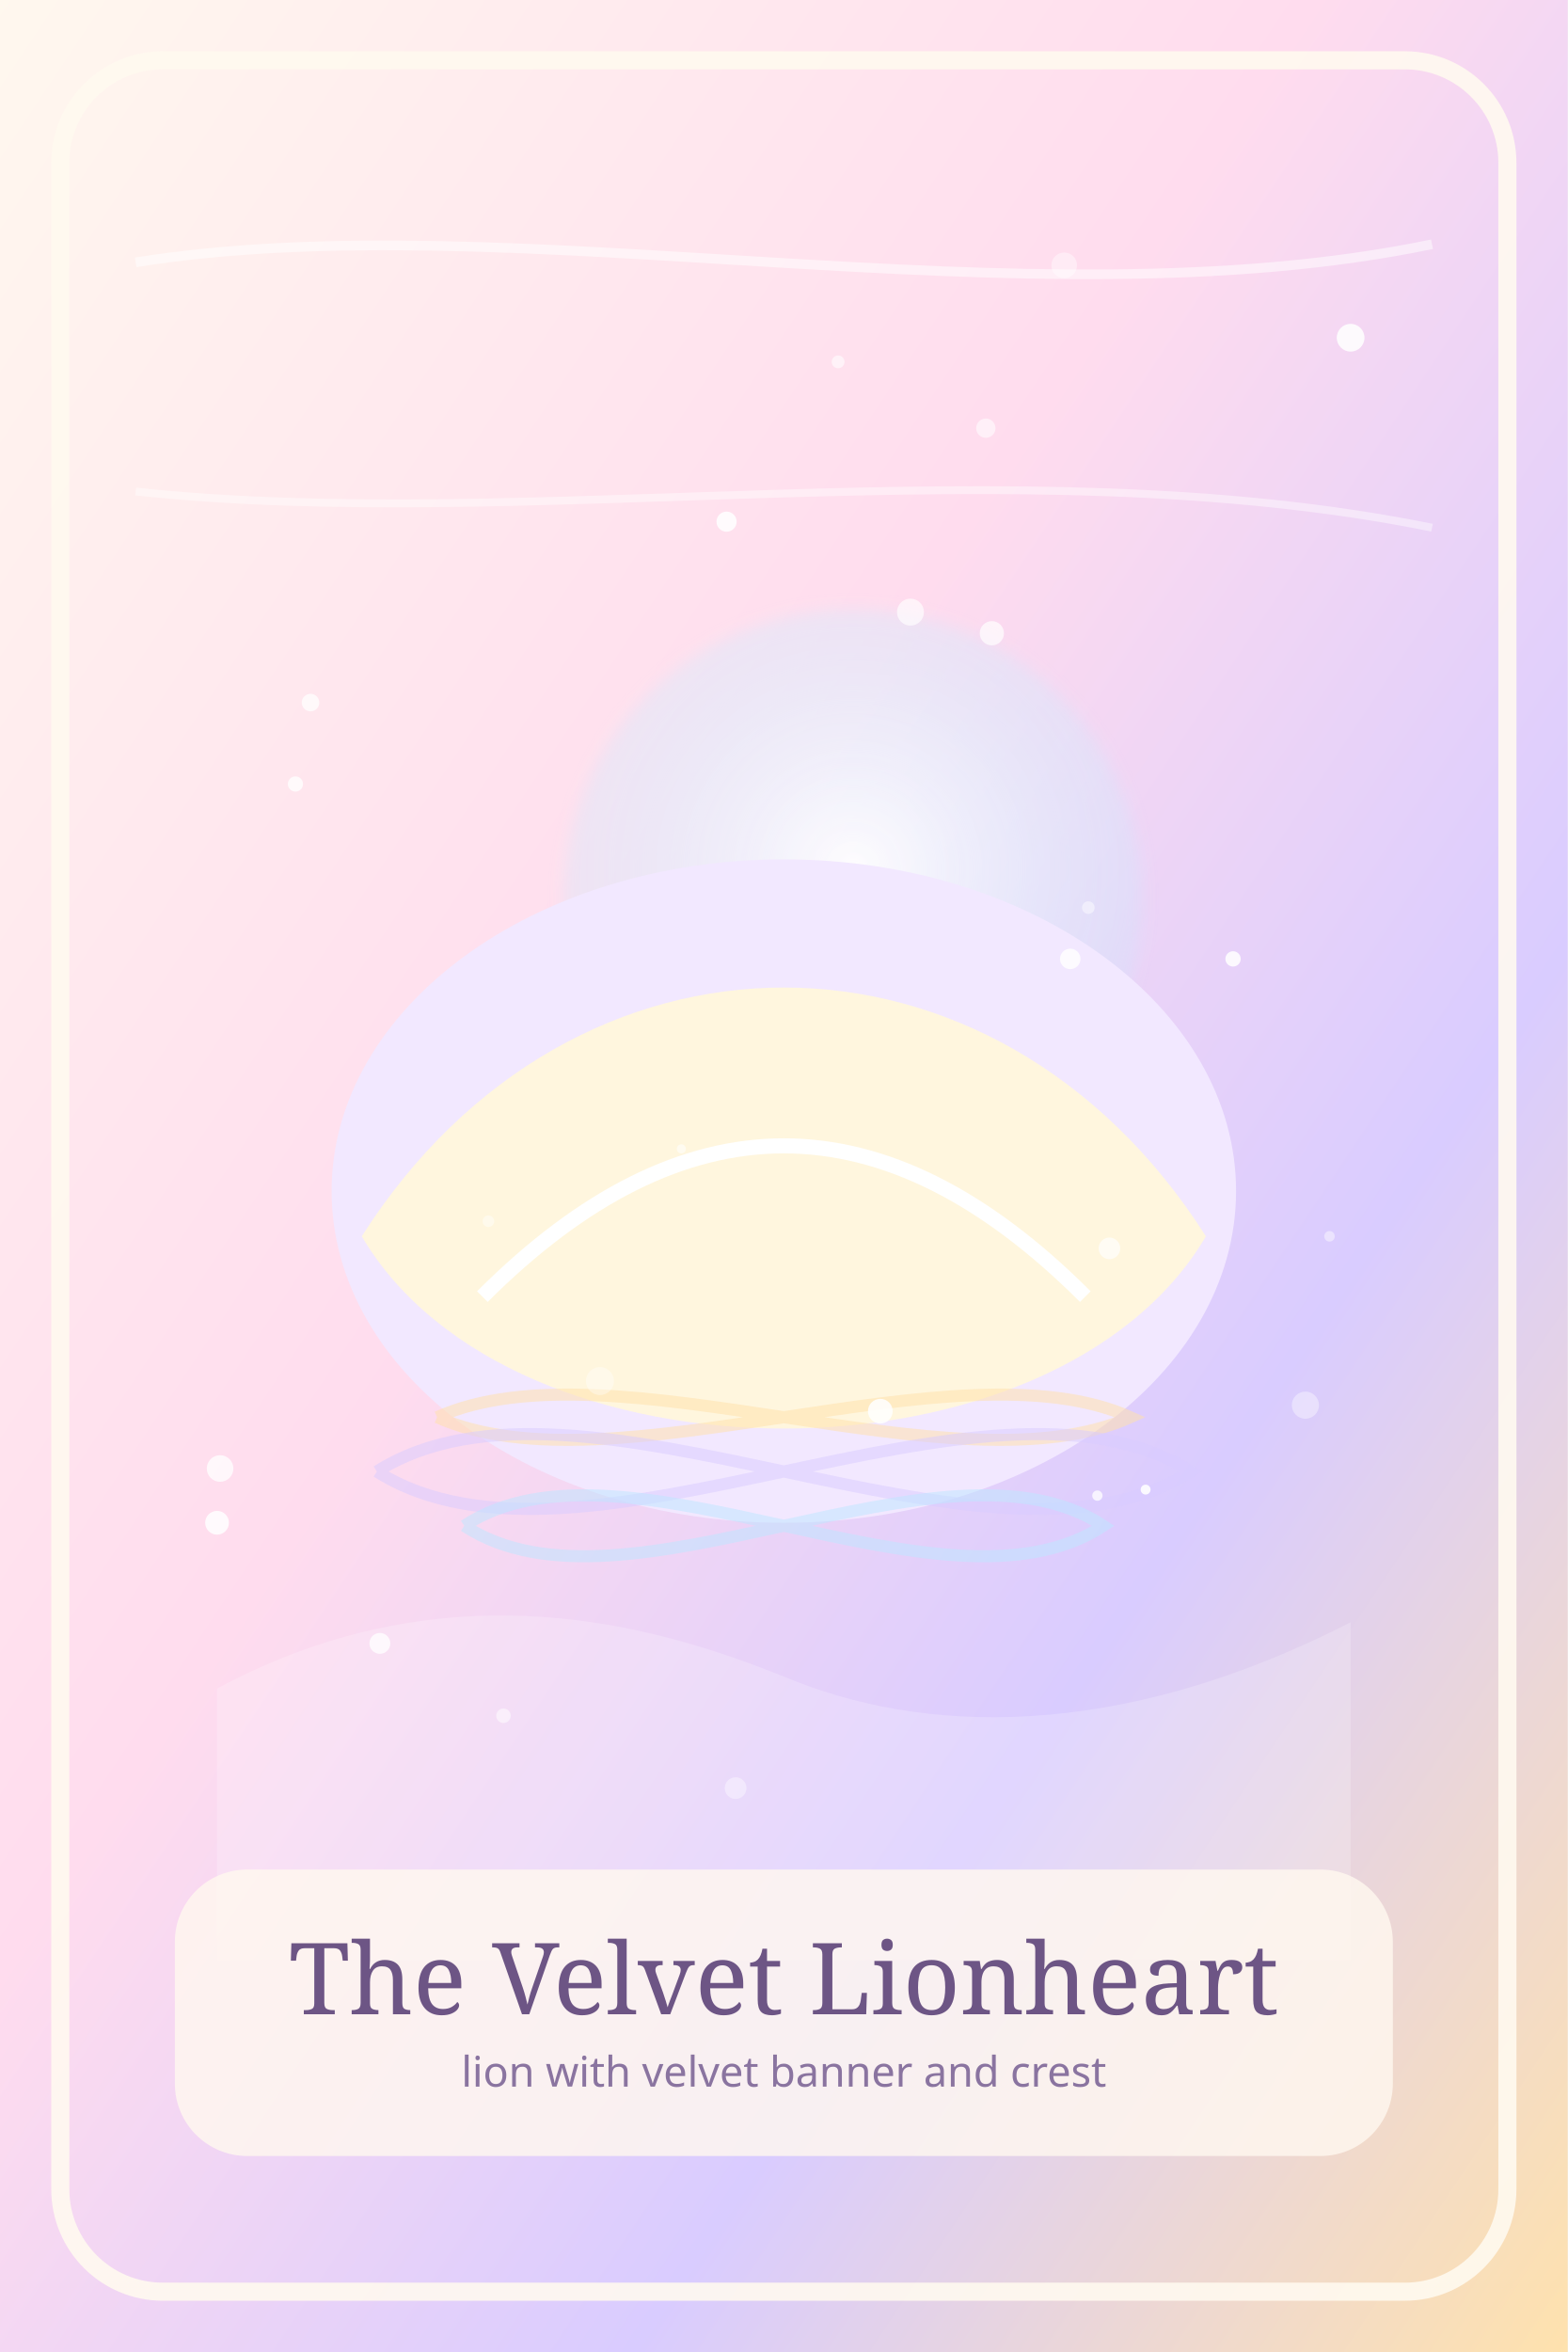
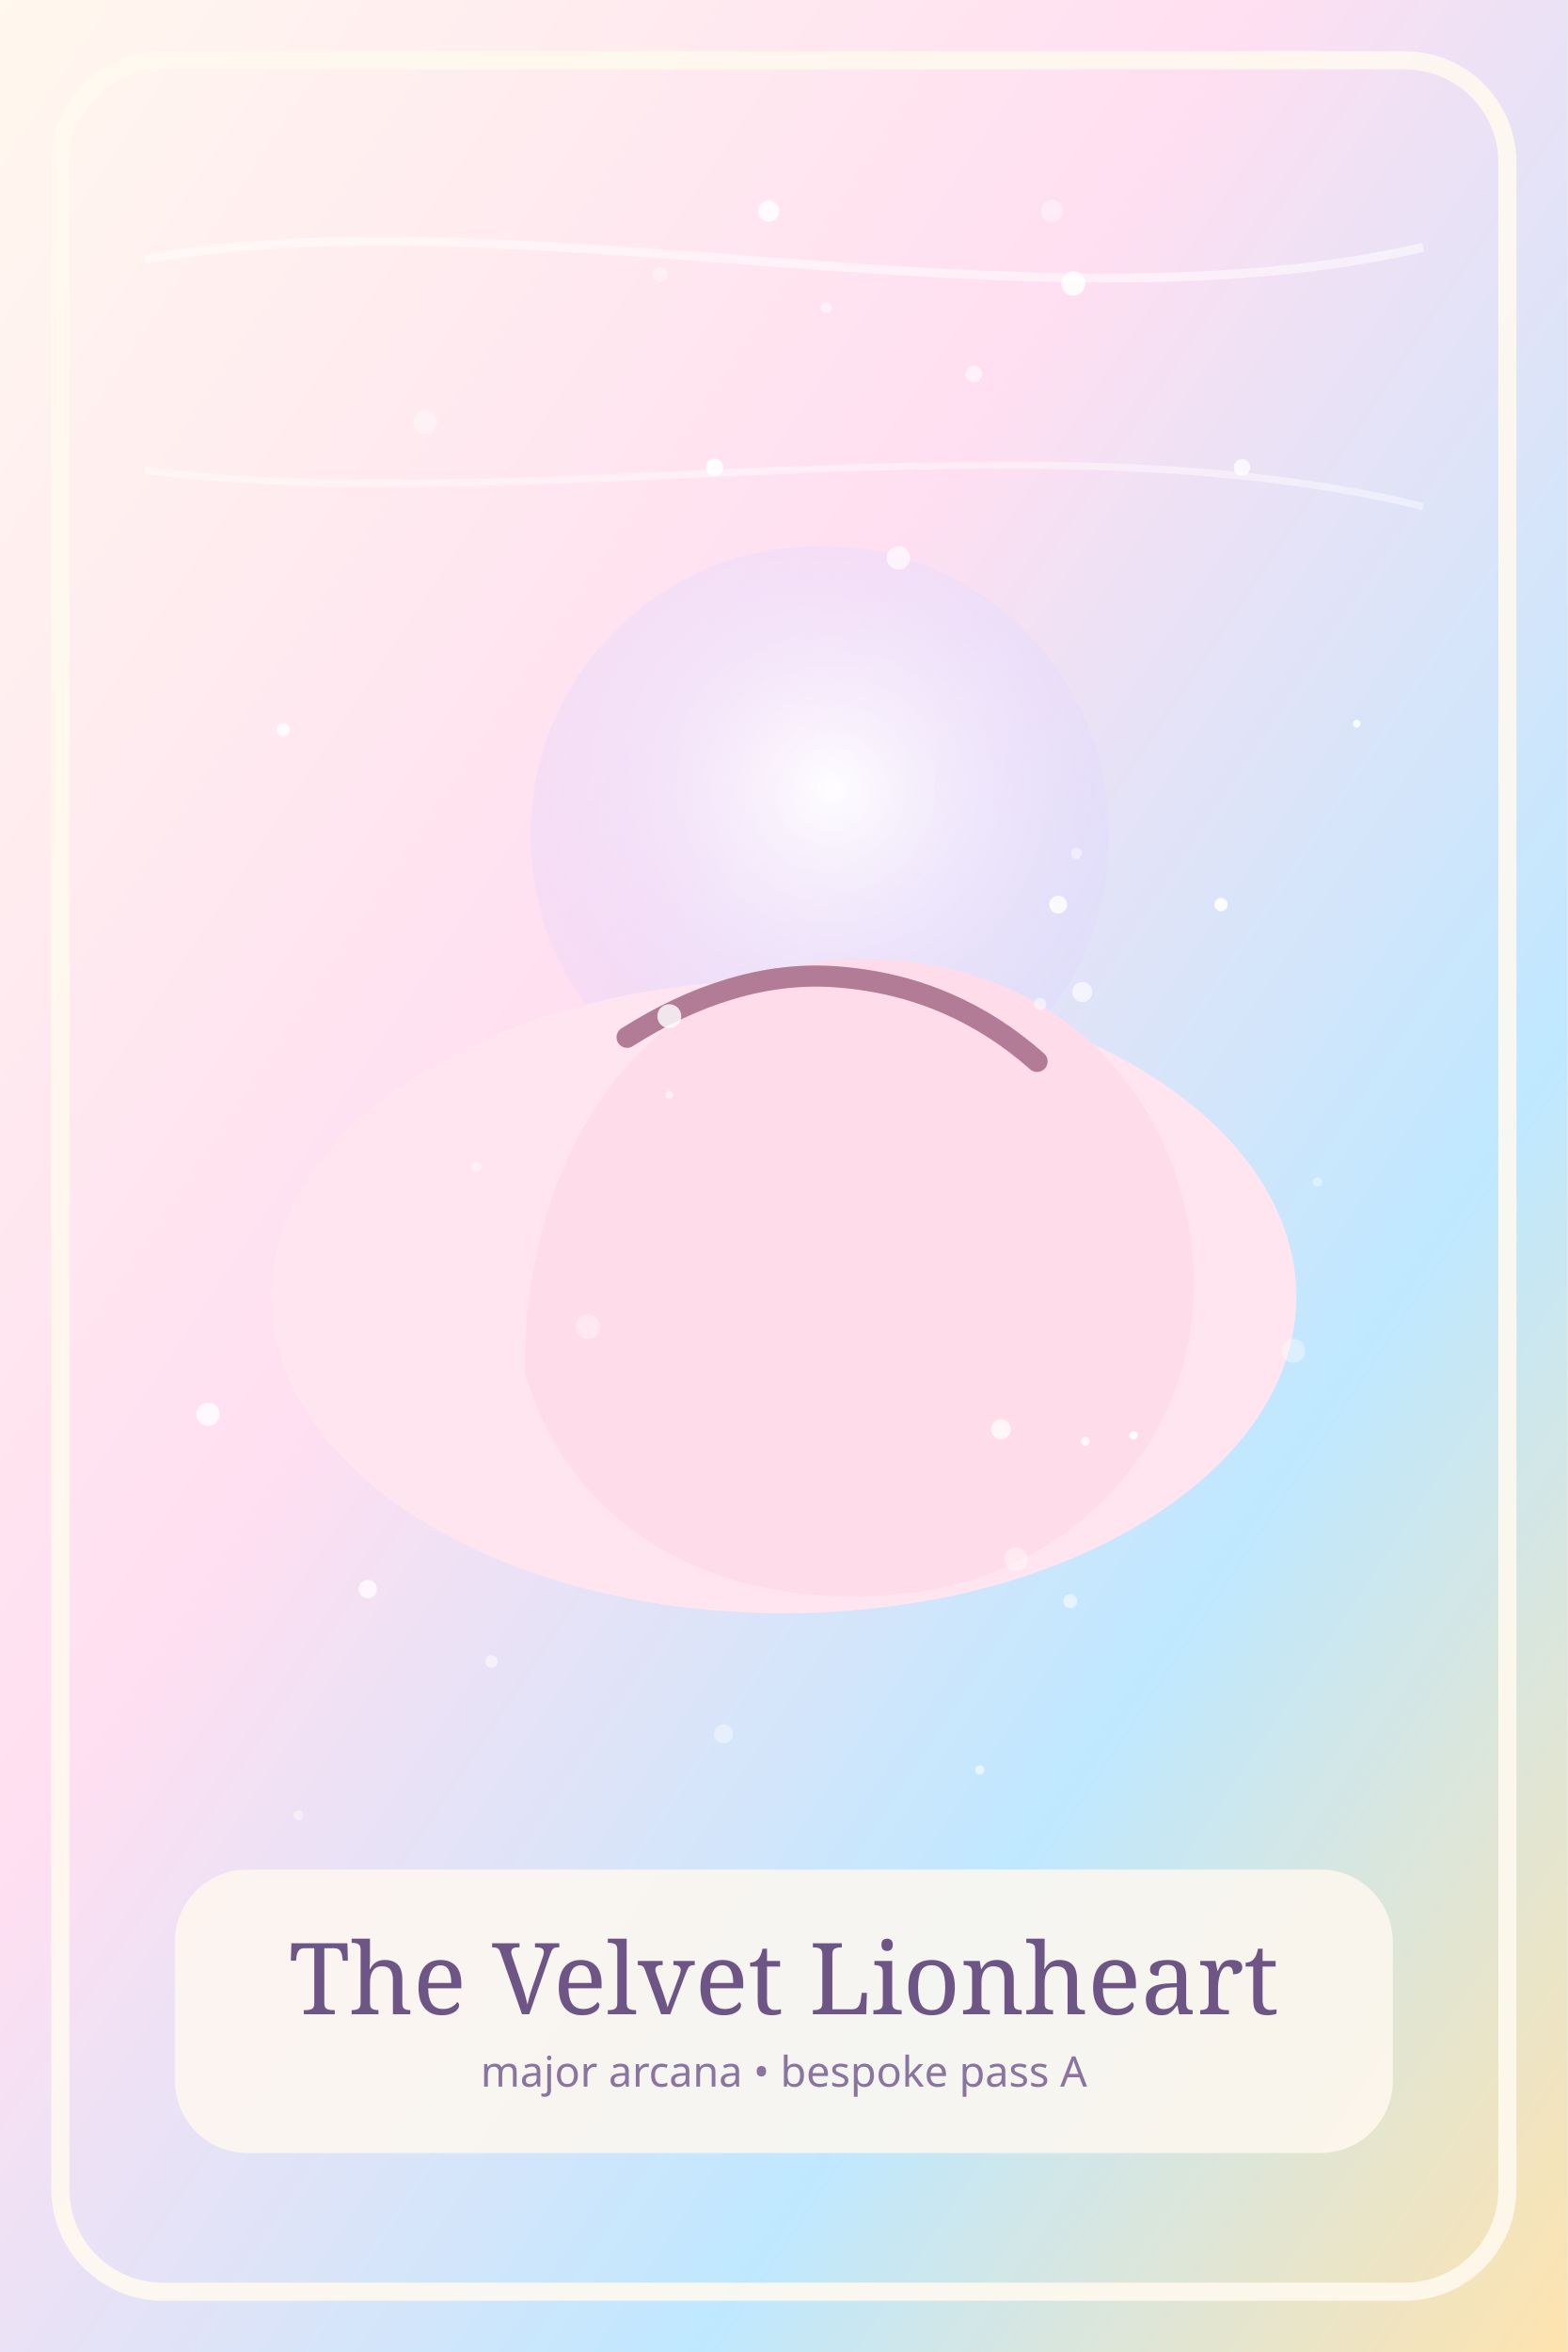
<svg xmlns="http://www.w3.org/2000/svg" viewBox="0 0 520 780" role="img" aria-labelledby="t d">
  <defs>
    <linearGradient id="bg" x1="0" y1="0" x2="1" y2="1">
      <stop offset="0%" stop-color="#fff8ee" />
-       <stop offset="42%" stop-color="#ffdcee" />
-       <stop offset="70%" stop-color="#d9ccff" />
-       <stop offset="100%" stop-color="#ffe2ac" />
+       <stop offset="40%" stop-color="#ffdff1" />
+       <stop offset="72%" stop-color="#bfe8ff" />
+       <stop offset="100%" stop-color="#ffe3ad" />
    </linearGradient>
-     <radialGradient id="orb" cx="50%" cy="45%" r="60%">
-       <stop offset="0%" stop-color="#ffffff" stop-opacity="0.94" />
-       <stop offset="100%" stop-color="#bfe7ff" stop-opacity="0.16" />
+     <radialGradient id="orb" cx="52%" cy="42%" r="60%">
+       <stop offset="0%" stop-color="#fff" stop-opacity=".95" />
+       <stop offset="100%" stop-color="#d8ccff" stop-opacity=".16" />
    </radialGradient>
-     <filter id="soft" x="-20%" y="-20%" width="140%" height="140%">
-       <feGaussianBlur stdDeviation="2.5" />
-     </filter>
  </defs>
  <rect width="520" height="780" fill="url(#bg)" />
-   <rect x="20" y="20" width="480" height="740" rx="34" fill="none" stroke="#fff9ef" stroke-width="6" opacity=".9" />
-   <path d="M45 87 C170 67,340 109,475 81" stroke="#fff" stroke-opacity=".50" stroke-width="3.2" fill="none" />
-   <path d="M45 163 C175 177,337 147,475 175" stroke="#fff" stroke-opacity=".42" stroke-width="2.6" fill="none" />
-   <circle cx="283" cy="298" r="96" fill="url(#orb)" filter="url(#soft)" />
-   <ellipse cx="260" cy="395" rx="150" ry="110" fill="#f2e8ff" />
-   <path d="M120 410 C190 300,330 300,400 410 C350 495,170 495,120 410 Z" fill="#fff6de" />
-   <path d="M160 430 Q260 330 360 430" stroke="#fff" stroke-width="5" fill="none" />
-   <path d="M72 560 C150 518,220 540,260 556 C305 575,370 578,448 538 L448 650 L72 650 Z" fill="#ffffff" fill-opacity=".20" />
-   <path d="M 145 470 C 203 444, 317 496, 375 470 C 317 444, 203 496, 145 470" stroke="#ffe2ac" stroke-opacity=".52" stroke-width="4" fill="none" />
-   <path d="M 125 488 C 193 445, 327 531, 395 488 C 327 445, 193 531, 125 488" stroke="#d9ccff" stroke-opacity=".52" stroke-width="4" fill="none" />
-   <path d="M 154 506 C 207 471, 313 541, 366 506 C 313 471, 207 541, 154 506" stroke="#bfe7ff" stroke-opacity=".52" stroke-width="4" fill="none" />
+   <rect x="20" y="20" width="480" height="740" rx="34" fill="none" stroke="#fff9ef" stroke-width="6" opacity=".88" />
+   <path d="M48 86 C170 64,344 112,472 82" stroke="#fff" stroke-width="3" opacity=".5" fill="none" />
+   <path d="M48 156 C176 172,342 136,472 168" stroke="#fff" stroke-width="2.4" opacity=".42" fill="none" />
+   <circle cx="272" cy="277" r="96" fill="url(#orb)" />
  <g>
-     <circle cx="368" cy="414" r="3.58" fill="#fff" opacity="0.67" />
-     <circle cx="448" cy="112" r="4.60" fill="#fff" opacity="0.86" />
-     <circle cx="162" cy="405" r="1.92" fill="#fff" opacity="0.42" />
-     <circle cx="73" cy="487" r="4.41" fill="#fff" opacity="0.77" />
-     <circle cx="278" cy="120" r="2.12" fill="#fff" opacity="0.57" />
-     <circle cx="433" cy="466" r="4.50" fill="#fff" opacity="0.38" />
-     <circle cx="380" cy="494" r="1.64" fill="#fff" opacity="0.88" />
-     <circle cx="364" cy="496" r="1.71" fill="#fff" opacity="0.76" />
-     <circle cx="409" cy="318" r="2.54" fill="#fff" opacity="0.87" />
-     <circle cx="241" cy="173" r="3.34" fill="#fff" opacity="0.87" />
-     <circle cx="302" cy="203" r="4.47" fill="#fff" opacity="0.66" />
-     <circle cx="126" cy="545" r="3.46" fill="#fff" opacity="0.78" />
-     <circle cx="98" cy="260" r="2.52" fill="#fff" opacity="0.78" />
-     <circle cx="327" cy="142" r="3.20" fill="#fff" opacity="0.56" />
-     <circle cx="167" cy="569" r="2.41" fill="#fff" opacity="0.50" />
-     <circle cx="361" cy="301" r="2.09" fill="#fff" opacity="0.45" />
-     <circle cx="441" cy="410" r="1.75" fill="#fff" opacity="0.43" />
-     <circle cx="103" cy="233" r="2.91" fill="#fff" opacity="0.73" />
-     <circle cx="244" cy="593" r="3.60" fill="#fff" opacity="0.38" />
-     <circle cx="353" cy="88" r="4.26" fill="#fff" opacity="0.40" />
-     <circle cx="355" cy="318" r="3.40" fill="#fff" opacity="0.82" />
-     <circle cx="199" cy="458" r="4.64" fill="#fff" opacity="0.35" />
-     <circle cx="226" cy="381" r="1.51" fill="#fff" opacity="0.54" />
-     <circle cx="329" cy="210" r="4.02" fill="#fff" opacity="0.69" />
-     <circle cx="292" cy="468" r="4.10" fill="#fff" opacity="0.86" />
-     <circle cx="72" cy="505" r="3.94" fill="#fff" opacity="0.86" />
+     <ellipse cx="260" cy="430" rx="170" ry="105" fill="#ffe5ef" />
+     <circle cx="220" cy="382" r="12" fill="#fff" />
+     <circle cx="298" cy="382" r="12" fill="#fff" />
+     <circle cx="224" cy="384" r="4" fill="#8a6aa0" />
+     <circle cx="302" cy="384" r="4" fill="#8a6aa0" />
+     <path d="M174 455 C174 360,238 302,318 322 C364 334,394 374,396 422 C398 474,360 520,304 528 C242 536,190 510,174 455 Z" fill="#ffdce9" />
+     <path d="M208 344 C230 330,254 322,278 324 C304 326,326 336,344 352" stroke="#b27b96" stroke-width="7" fill="none" stroke-linecap="round" />
  </g>
-   <rect x="58" y="620" width="404" height="95" rx="24" fill="#fff8ef" opacity=".82" />
+   <g>
+     <circle cx="332" cy="474" r="3.28" fill="#fff" opacity="0.74" />
+     <circle cx="345" cy="333" r="2.06" fill="#fff" opacity="0.53" />
+     <circle cx="356" cy="94" r="4.02" fill="#fff" opacity="0.86" />
+     <circle cx="158" cy="387" r="1.66" fill="#fff" opacity="0.42" />
+     <circle cx="69" cy="469" r="3.86" fill="#fff" opacity="0.77" />
+     <circle cx="274" cy="102" r="1.83" fill="#fff" opacity="0.57" />
+     <circle cx="429" cy="448" r="3.94" fill="#fff" opacity="0.38" />
+     <circle cx="376" cy="476" r="1.41" fill="#fff" opacity="0.88" />
+     <circle cx="360" cy="478" r="1.47" fill="#fff" opacity="0.76" />
+     <circle cx="405" cy="300" r="2.21" fill="#fff" opacity="0.87" />
+     <circle cx="237" cy="155" r="2.91" fill="#fff" opacity="0.87" />
+     <circle cx="298" cy="185" r="3.91" fill="#fff" opacity="0.66" />
+     <circle cx="122" cy="527" r="3.02" fill="#fff" opacity="0.78" />
+     <circle cx="94" cy="242" r="2.19" fill="#fff" opacity="0.78" />
+     <circle cx="323" cy="124" r="2.78" fill="#fff" opacity="0.56" />
+     <circle cx="163" cy="551" r="2.09" fill="#fff" opacity="0.50" />
+     <circle cx="357" cy="283" r="1.81" fill="#fff" opacity="0.45" />
+     <circle cx="437" cy="392" r="1.51" fill="#fff" opacity="0.43" />
+     <circle cx="99" cy="602" r="1.63" fill="#fff" opacity="0.41" />
+     <circle cx="240" cy="575" r="3.14" fill="#fff" opacity="0.38" />
+     <circle cx="349" cy="70" r="3.73" fill="#fff" opacity="0.40" />
+     <circle cx="351" cy="300" r="2.96" fill="#fff" opacity="0.82" />
+     <circle cx="195" cy="440" r="4.06" fill="#fff" opacity="0.35" />
+     <circle cx="222" cy="363" r="1.29" fill="#fff" opacity="0.54" />
+     <circle cx="325" cy="587" r="1.56" fill="#fff" opacity="0.57" />
+     <circle cx="355" cy="531" r="2.31" fill="#fff" opacity="0.56" />
+     <circle cx="219" cy="91" r="2.42" fill="#fff" opacity="0.39" />
+     <circle cx="255" cy="70" r="3.50" fill="#fff" opacity="0.84" />
+     <circle cx="450" cy="240" r="1.26" fill="#fff" opacity="0.82" />
+     <circle cx="337" cy="517" r="3.85" fill="#fff" opacity="0.39" />
+     <circle cx="141" cy="140" r="3.93" fill="#fff" opacity="0.37" />
+     <circle cx="222" cy="337" r="3.97" fill="#fff" opacity="0.81" />
+     <circle cx="359" cy="329" r="3.33" fill="#fff" opacity="0.61" />
+     <circle cx="412" cy="155" r="2.73" fill="#fff" opacity="0.76" />
+   </g>
+   <rect x="58" y="620" width="404" height="94" rx="24" fill="#fff8ef" opacity=".84" />
  <text x="260" y="668" text-anchor="middle" font-family="'Cormorant Garamond', Georgia, serif" font-size="33" fill="#6d5585">The Velvet Lionheart</text>
-   <text x="260" y="692" text-anchor="middle" font-family="'Nunito', sans-serif" font-size="14" fill="#8a74a0">lion with velvet banner and crest</text>
+   <text x="260" y="692" text-anchor="middle" font-family="'Nunito', sans-serif" font-size="14" fill="#8a74a0">major arcana • bespoke pass A</text>
</svg>
